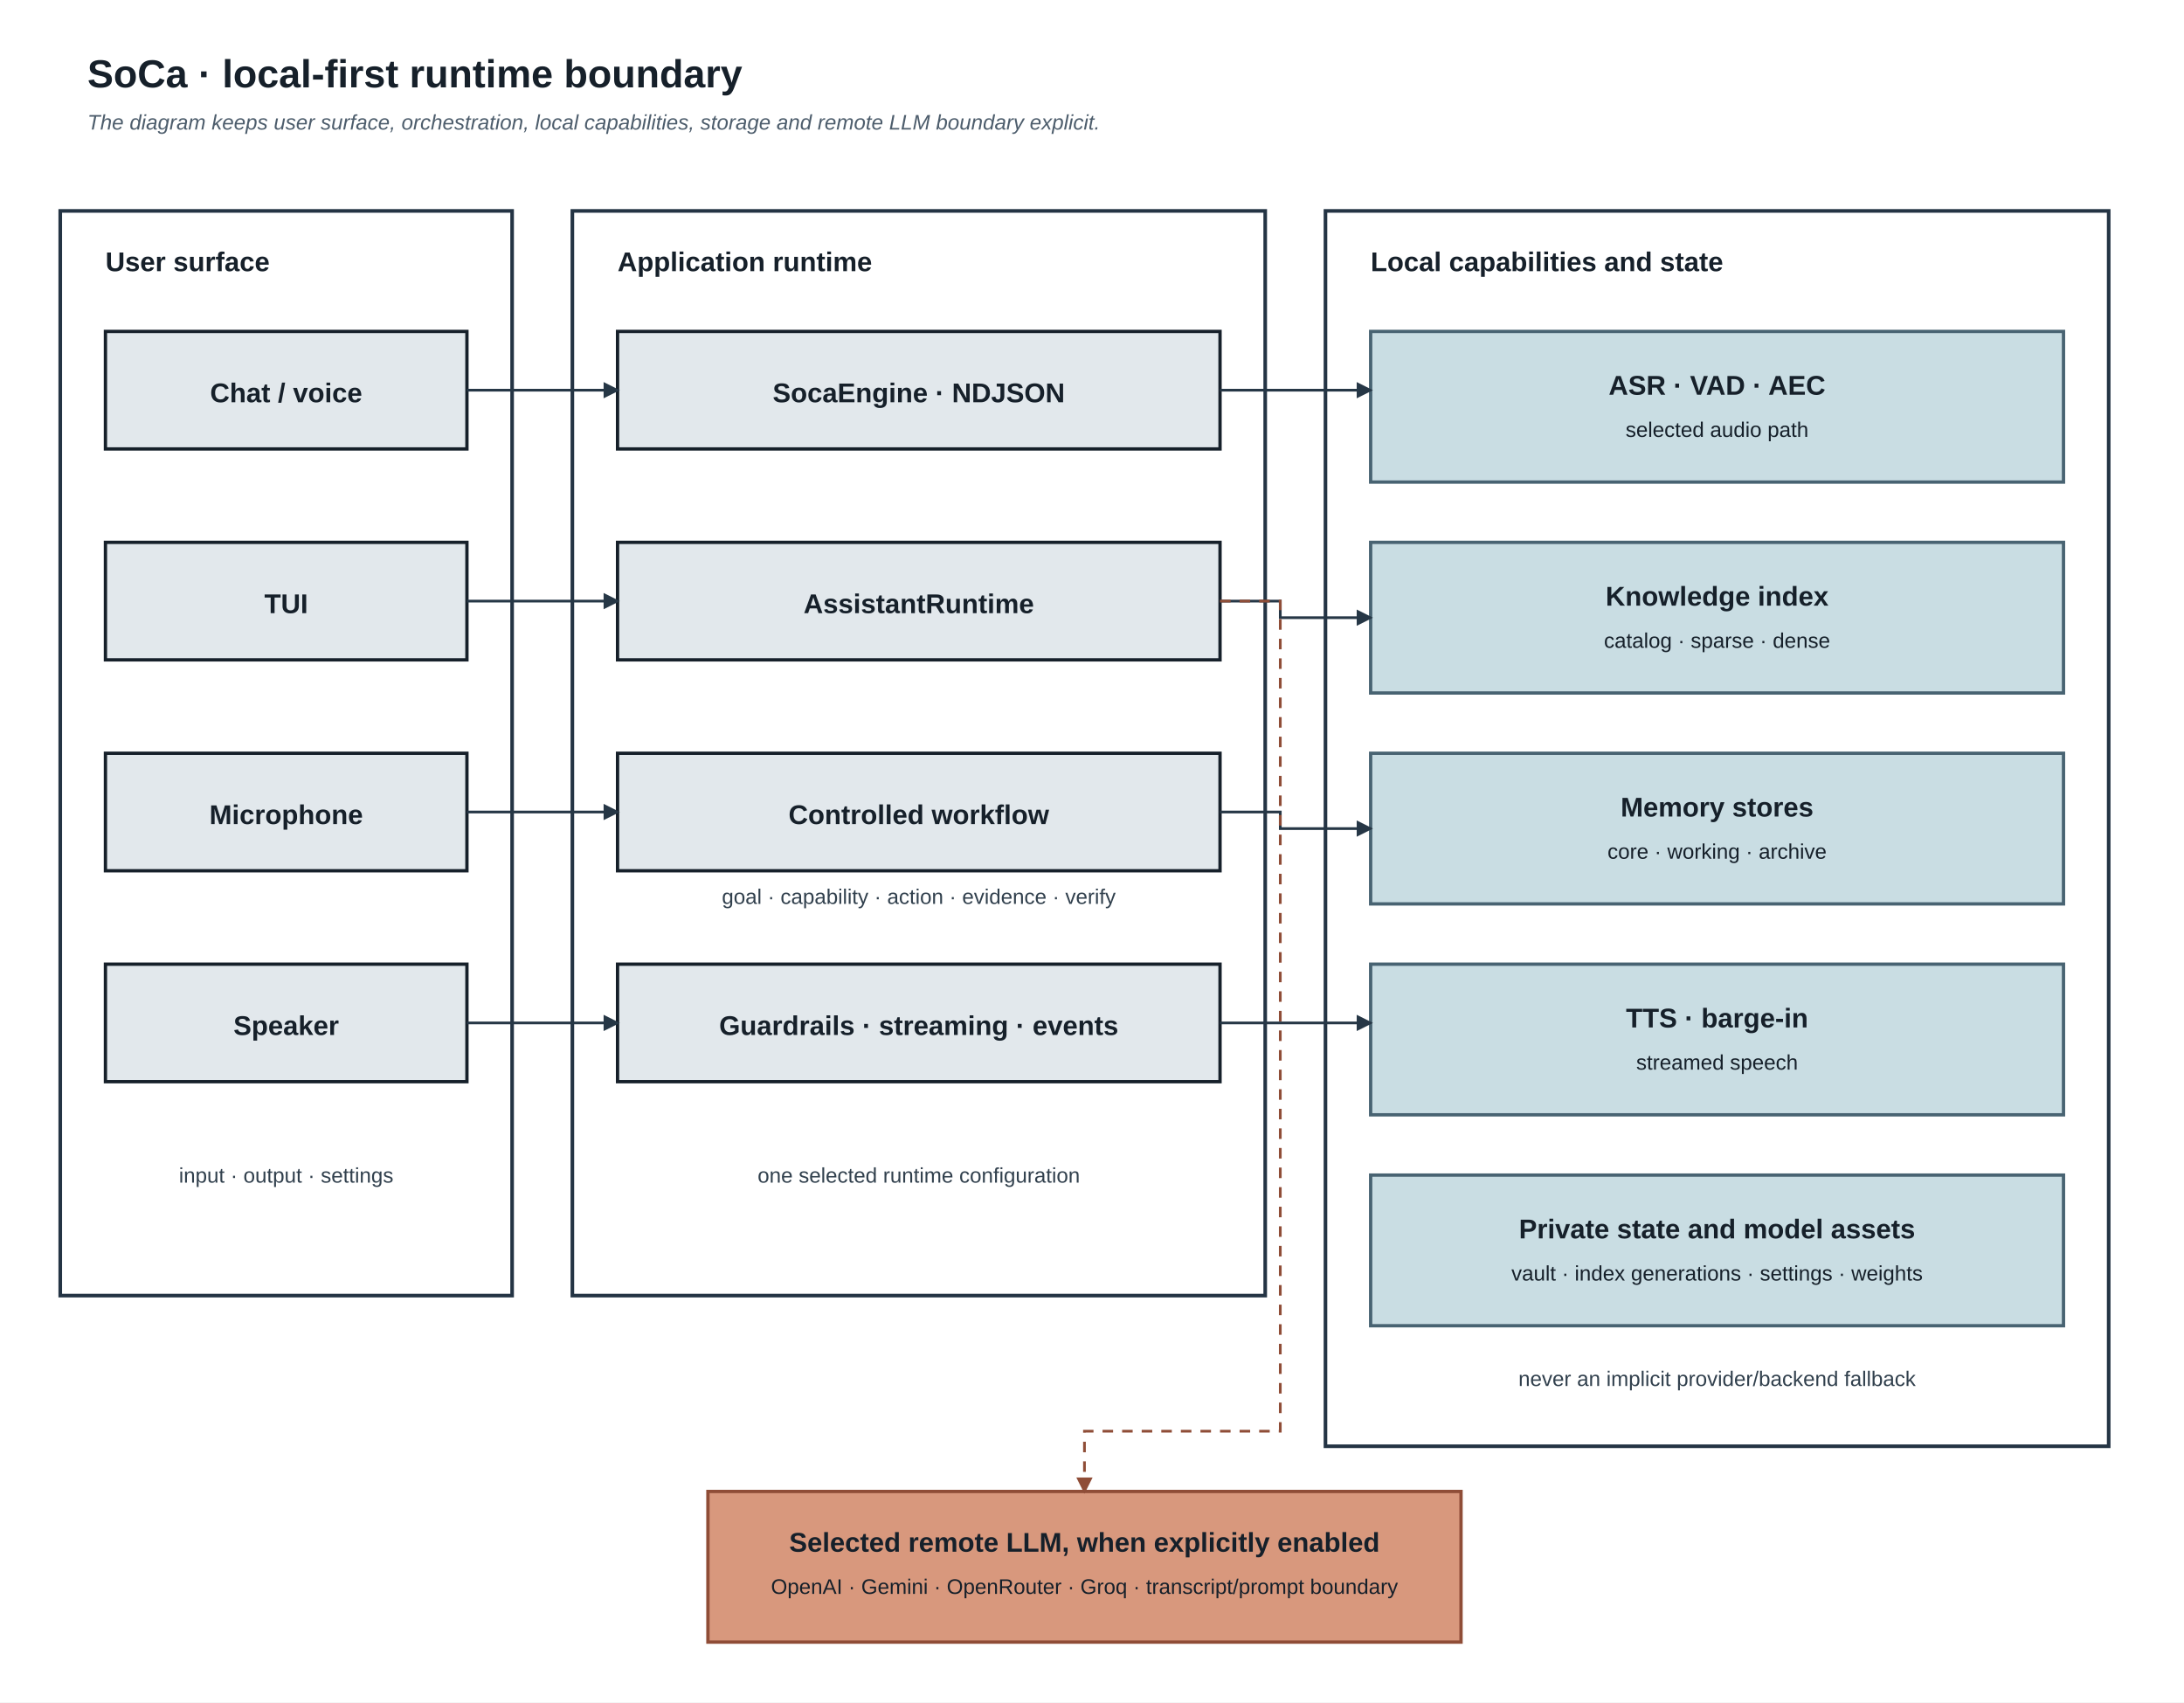
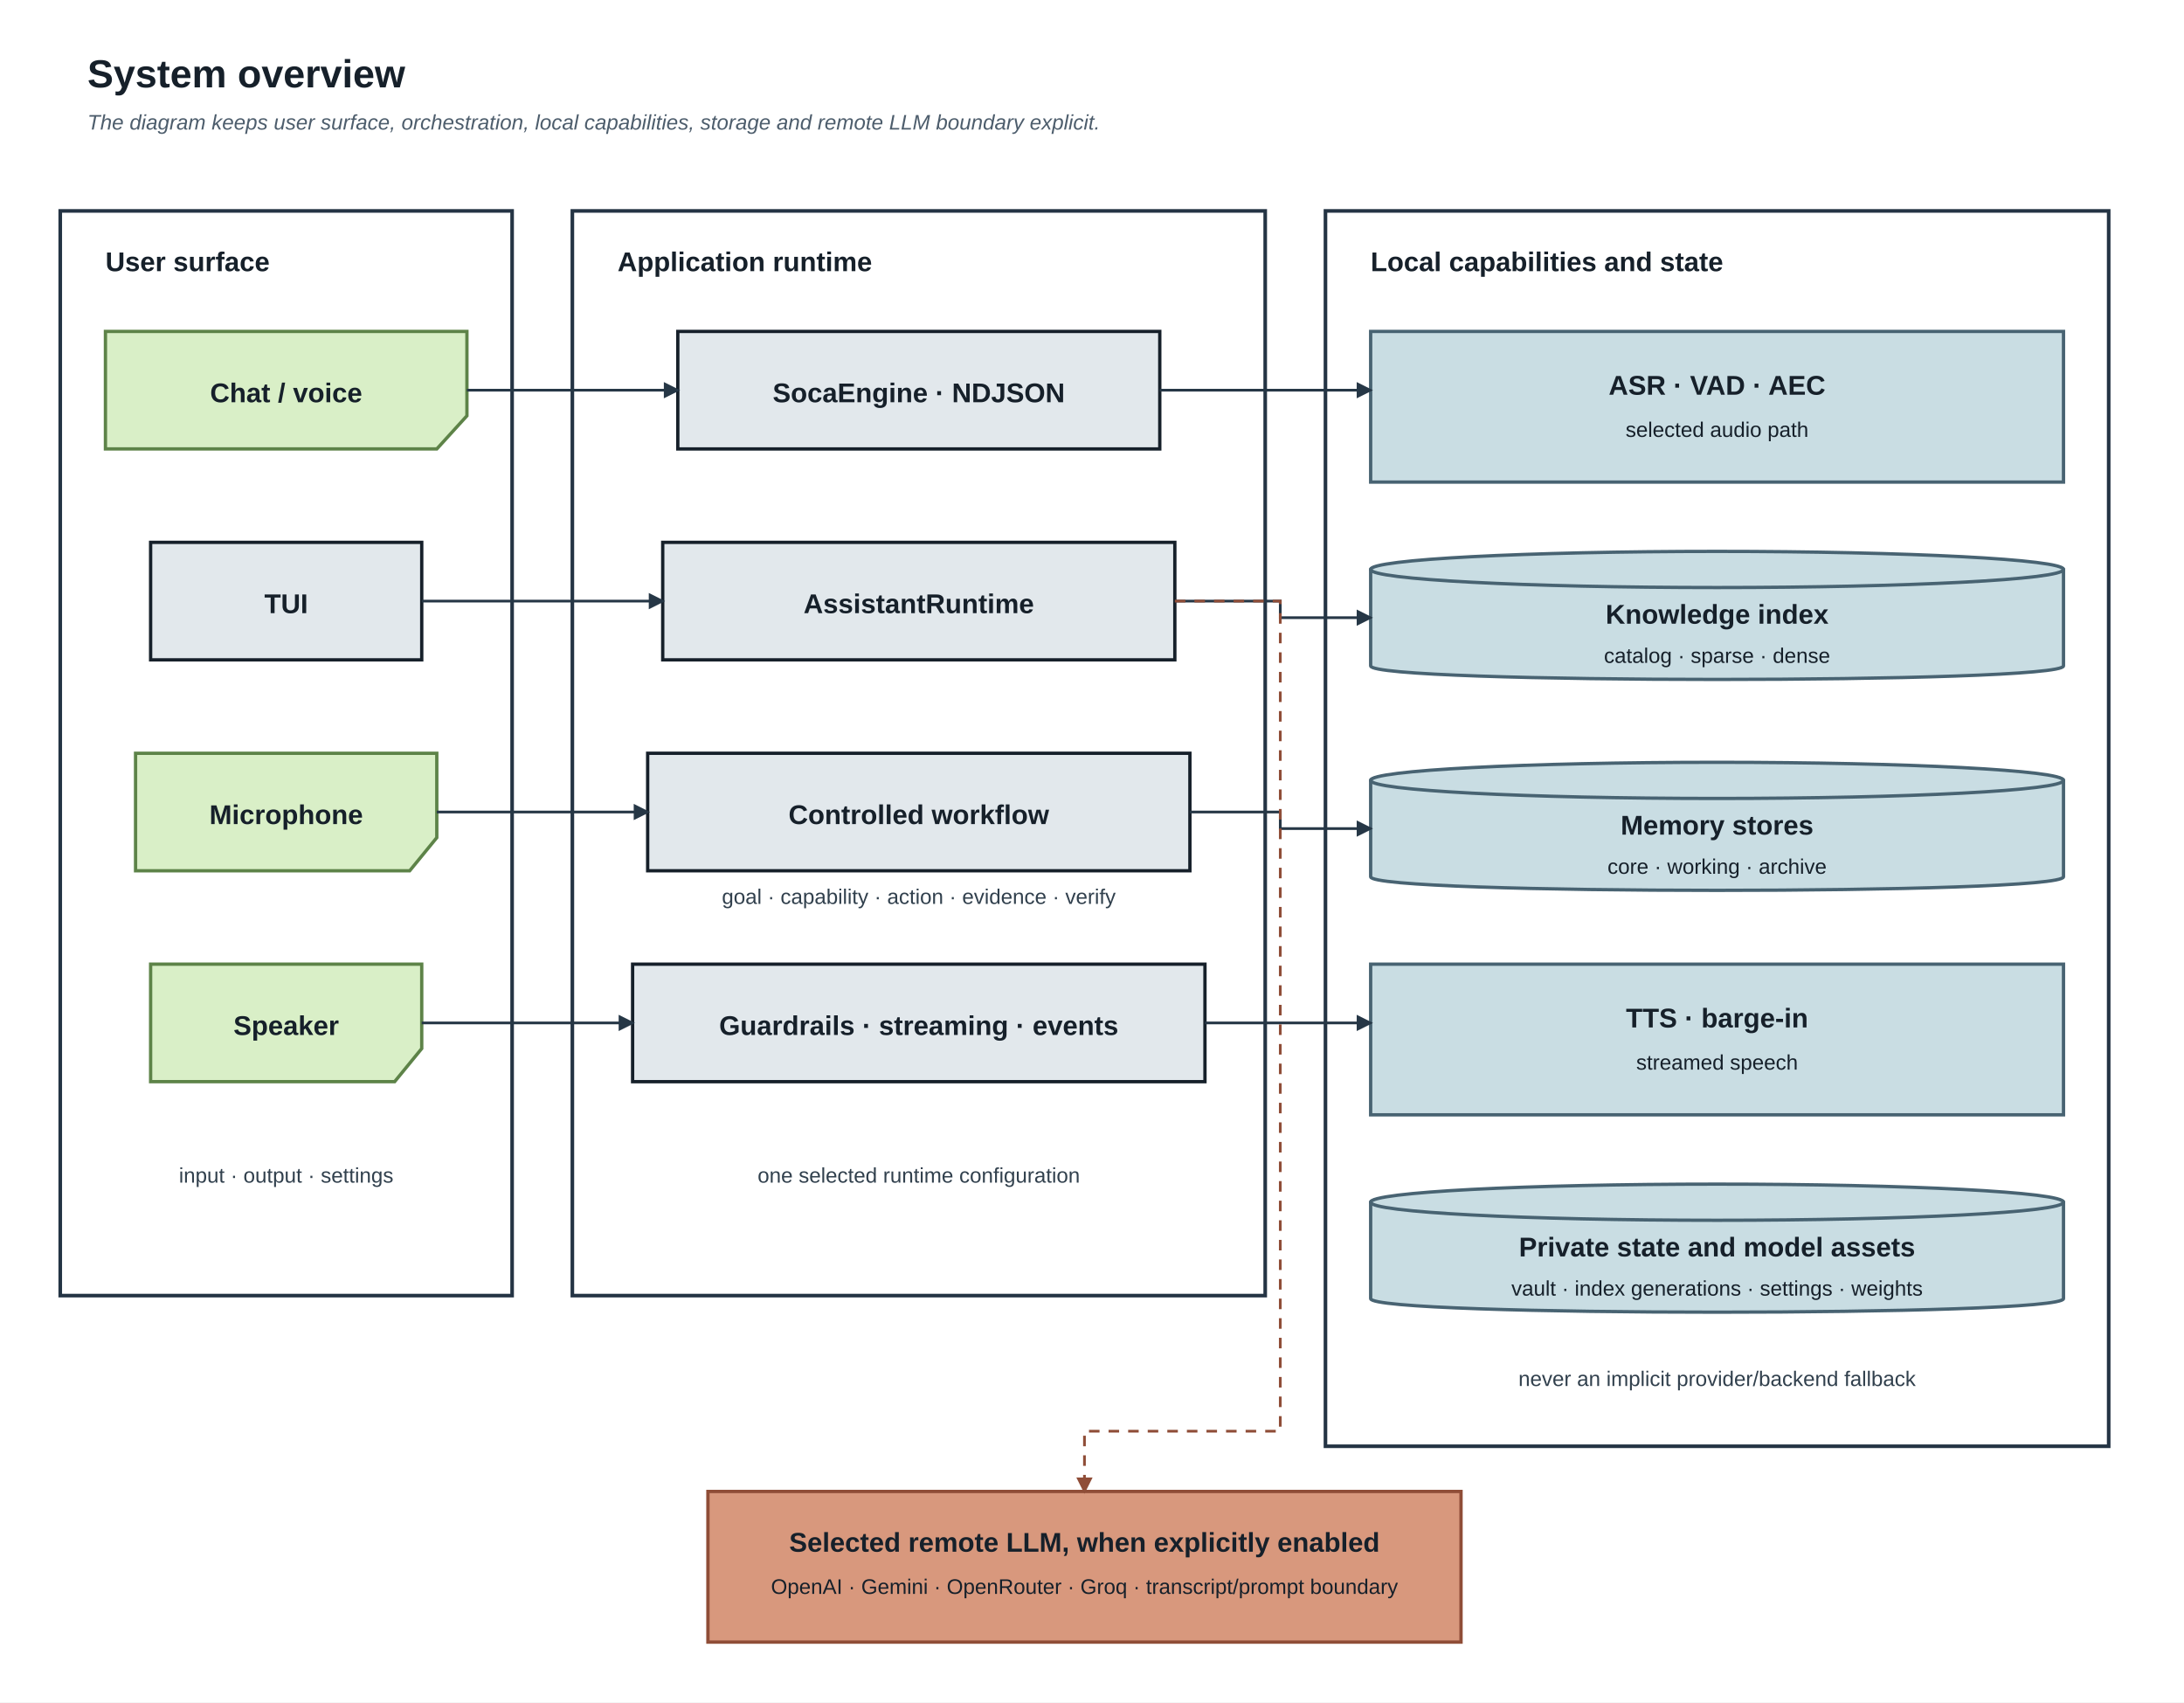
<svg xmlns="http://www.w3.org/2000/svg" width="1450" height="1130" viewBox="0 0 1450 1130" role="img" aria-labelledby="title desc">
  <defs>
    <marker id="arrow" viewBox="0 0 7 7" refX="6" refY="3.5" markerWidth="6" markerHeight="6" orient="auto">
      <path d="M0 0L7 3.5L0 7z" fill="#263746" />
    </marker>
    <marker id="remote-arrow" viewBox="0 0 7 7" refX="6" refY="3.5" markerWidth="6" markerHeight="6" orient="auto">
      <path d="M0 0L7 3.5L0 7z" fill="#8f4d37" />
    </marker>
    <style>
-       rect{rx:0;ry:0}.bg{fill:#fff}.group{fill:#fff;stroke:#243444;stroke-width:2.4}.box{fill:#e2e8ec;stroke:#16202a;stroke-width:2.2}.local{fill:#c9dde3;stroke:#486372;stroke-width:2.2}.remote{fill:#d8987d;stroke:#8f4d37;stroke-width:2.2}.title{font:700 26px Arial,sans-serif;fill:#16202a}.label{font:700 18px Arial,sans-serif;fill:#16202a}.small{font:14px Arial,sans-serif;fill:#31404d}.light{fill:#16202a}.edge{stroke:#263746;stroke-width:1.8;fill:none;marker-end:url(#arrow)}.remote-edge{stroke:#8f4d37;stroke-width:1.8;stroke-dasharray:7 6;fill:none;marker-end:url(#remote-arrow)}.caption{font:italic 14px Arial,sans-serif;fill:#4d5d6c}
+       rect{rx:0;ry:0}.bg{fill:#fff}.group{fill:#fff;stroke:#243444;stroke-width:2.4}.box{fill:#e2e8ec;stroke:#16202a;stroke-width:2.2}.data{fill:#d9efc7;stroke:#5d8348;stroke-width:2.2}.local{fill:#c9dde3;stroke:#486372;stroke-width:2.2}.remote{fill:#d8987d;stroke:#8f4d37;stroke-width:2.2}.title{font:700 26px Arial,sans-serif;fill:#16202a}.label{font:700 18px Arial,sans-serif;fill:#16202a}.small{font:14px Arial,sans-serif;fill:#31404d}.light{fill:#16202a}.edge{stroke:#263746;stroke-width:1.8;fill:none;marker-end:url(#arrow)}.remote-edge{stroke:#8f4d37;stroke-width:1.8;stroke-dasharray:7 6;fill:none;marker-end:url(#remote-arrow)}.caption{font:italic 14px Arial,sans-serif;fill:#4d5d6c}
    </style>
  </defs>
  <rect class="bg" width="1450" height="1130" />
-   <text class="title" x="58" y="58">SoCa · local-first runtime boundary</text>
+   <text class="title" x="58" y="58">System overview</text>
  <text class="caption" x="58" y="86">The diagram keeps user surface, orchestration, local capabilities, storage and remote LLM boundary explicit.</text>
  <rect class="group" x="40" y="140" width="300" height="720" />
  <text class="label" x="70" y="180">User surface</text>
-   <rect class="box" x="70" y="220" width="240" height="78" />
+   <path class="data" d="M70 220H310V276L290 298H70Z" />
  <text class="label" x="190" y="267" text-anchor="middle">Chat / voice</text>
-   <rect class="box" x="70" y="360" width="240" height="78" />
+   <rect class="box" x="100" y="360" width="180" height="78" />
  <text class="label" x="190" y="407" text-anchor="middle">TUI</text>
-   <rect class="box" x="70" y="500" width="240" height="78" />
+   <path class="data" d="M90 500H290V556L272 578H90Z" />
  <text class="label" x="190" y="547" text-anchor="middle">Microphone</text>
-   <rect class="box" x="70" y="640" width="240" height="78" />
+   <path class="data" d="M100 640H280V696L262 718H100Z" />
  <text class="label" x="190" y="687" text-anchor="middle">Speaker</text>
  <text class="small" x="190" y="785" text-anchor="middle">input · output · settings</text>
  <rect class="group" x="380" y="140" width="460" height="720" />
  <text class="label" x="410" y="180">Application runtime</text>
-   <rect class="box" x="410" y="220" width="400" height="78" />
+   <rect class="box" x="450" y="220" width="320" height="78" />
  <text class="label" x="610" y="267" text-anchor="middle">SocaEngine · NDJSON</text>
-   <rect class="box" x="410" y="360" width="400" height="78" />
+   <rect class="box" x="440" y="360" width="340" height="78" />
  <text class="label" x="610" y="407" text-anchor="middle">AssistantRuntime</text>
-   <rect class="box" x="410" y="500" width="400" height="78" />
+   <rect class="box" x="430" y="500" width="360" height="78" />
  <text class="label" x="610" y="547" text-anchor="middle">Controlled workflow</text>
  <text class="small" x="610" y="600" text-anchor="middle">goal · capability · action · evidence · verify</text>
-   <rect class="box" x="410" y="640" width="400" height="78" />
+   <rect class="box" x="420" y="640" width="380" height="78" />
  <text class="label" x="610" y="687" text-anchor="middle">Guardrails · streaming · events</text>
  <text class="small" x="610" y="785" text-anchor="middle">one selected runtime configuration</text>
  <rect class="group" x="880" y="140" width="520" height="820" />
  <text class="label" x="910" y="180">Local capabilities and state</text>
  <rect class="local" x="910" y="220" width="460" height="100" />
  <text class="label light" x="1140" y="262" text-anchor="middle">ASR · VAD · AEC</text>
  <text class="small light" x="1140" y="290" text-anchor="middle">selected audio path</text>
-   <rect class="local" x="910" y="360" width="460" height="100" />
-   <text class="label light" x="1140" y="402" text-anchor="middle">Knowledge index</text>
-   <text class="small light" x="1140" y="430" text-anchor="middle">catalog · sparse · dense</text>
-   <rect class="local" x="910" y="500" width="460" height="100" />
-   <text class="label light" x="1140" y="542" text-anchor="middle">Memory stores</text>
-   <text class="small light" x="1140" y="570" text-anchor="middle">core · working · archive</text>
+   <path class="local" d="M910 378C910 366 1370 366 1370 378V442C1370 454 910 454 910 442Z" />
+   <ellipse class="local" cx="1140" cy="378" rx="230" ry="12" />
+   <text class="label light" x="1140" y="414" text-anchor="middle">Knowledge index</text>
+   <text class="small light" x="1140" y="440" text-anchor="middle">catalog · sparse · dense</text>
+   <path class="local" d="M910 518C910 506 1370 506 1370 518V582C1370 594 910 594 910 582Z" />
+   <ellipse class="local" cx="1140" cy="518" rx="230" ry="12" />
+   <text class="label light" x="1140" y="554" text-anchor="middle">Memory stores</text>
+   <text class="small light" x="1140" y="580" text-anchor="middle">core · working · archive</text>
  <rect class="local" x="910" y="640" width="460" height="100" />
  <text class="label light" x="1140" y="682" text-anchor="middle">TTS · barge-in</text>
  <text class="small light" x="1140" y="710" text-anchor="middle">streamed speech</text>
-   <rect class="local" x="910" y="780" width="460" height="100" />
-   <text class="label light" x="1140" y="822" text-anchor="middle">Private state and model assets</text>
-   <text class="small light" x="1140" y="850" text-anchor="middle">vault · index generations · settings · weights</text>
+   <path class="local" d="M910 798C910 786 1370 786 1370 798V862C1370 874 910 874 910 862Z" />
+   <ellipse class="local" cx="1140" cy="798" rx="230" ry="12" />
+   <text class="label light" x="1140" y="834" text-anchor="middle">Private state and model assets</text>
+   <text class="small light" x="1140" y="860" text-anchor="middle">vault · index generations · settings · weights</text>
  <text class="small" x="1140" y="920" text-anchor="middle">never an implicit provider/backend fallback</text>
  <rect class="remote" x="470" y="990" width="500" height="100" />
  <text class="label light" x="720" y="1030" text-anchor="middle">Selected remote LLM, when explicitly enabled</text>
  <text class="small light" x="720" y="1058" text-anchor="middle">OpenAI · Gemini · OpenRouter · Groq · transcript/prompt boundary</text>
-   <path class="edge" d="M310 259H410" />
-   <path class="edge" d="M310 399H410" />
-   <path class="edge" d="M310 539H410" />
-   <path class="edge" d="M310 679H410" />
-   <path class="edge" d="M810 259H910" />
-   <path class="edge" d="M810 399H850V410H910" />
-   <path class="edge" d="M810 539H850V550H910" />
-   <path class="edge" d="M810 679H910" />
-   <path class="remote-edge" d="M810 399H850V950H720V990" />
+   <path class="edge" d="M310 259H450" />
+   <path class="edge" d="M280 399H440" />
+   <path class="edge" d="M290 539H430" />
+   <path class="edge" d="M280 679H420" />
+   <path class="edge" d="M770 259H910" />
+   <path class="edge" d="M780 399H850V410H910" />
+   <path class="edge" d="M790 539H850V550H910" />
+   <path class="edge" d="M800 679H910" />
+   <path class="remote-edge" d="M780 399H850V950H720V990" />
</svg>
